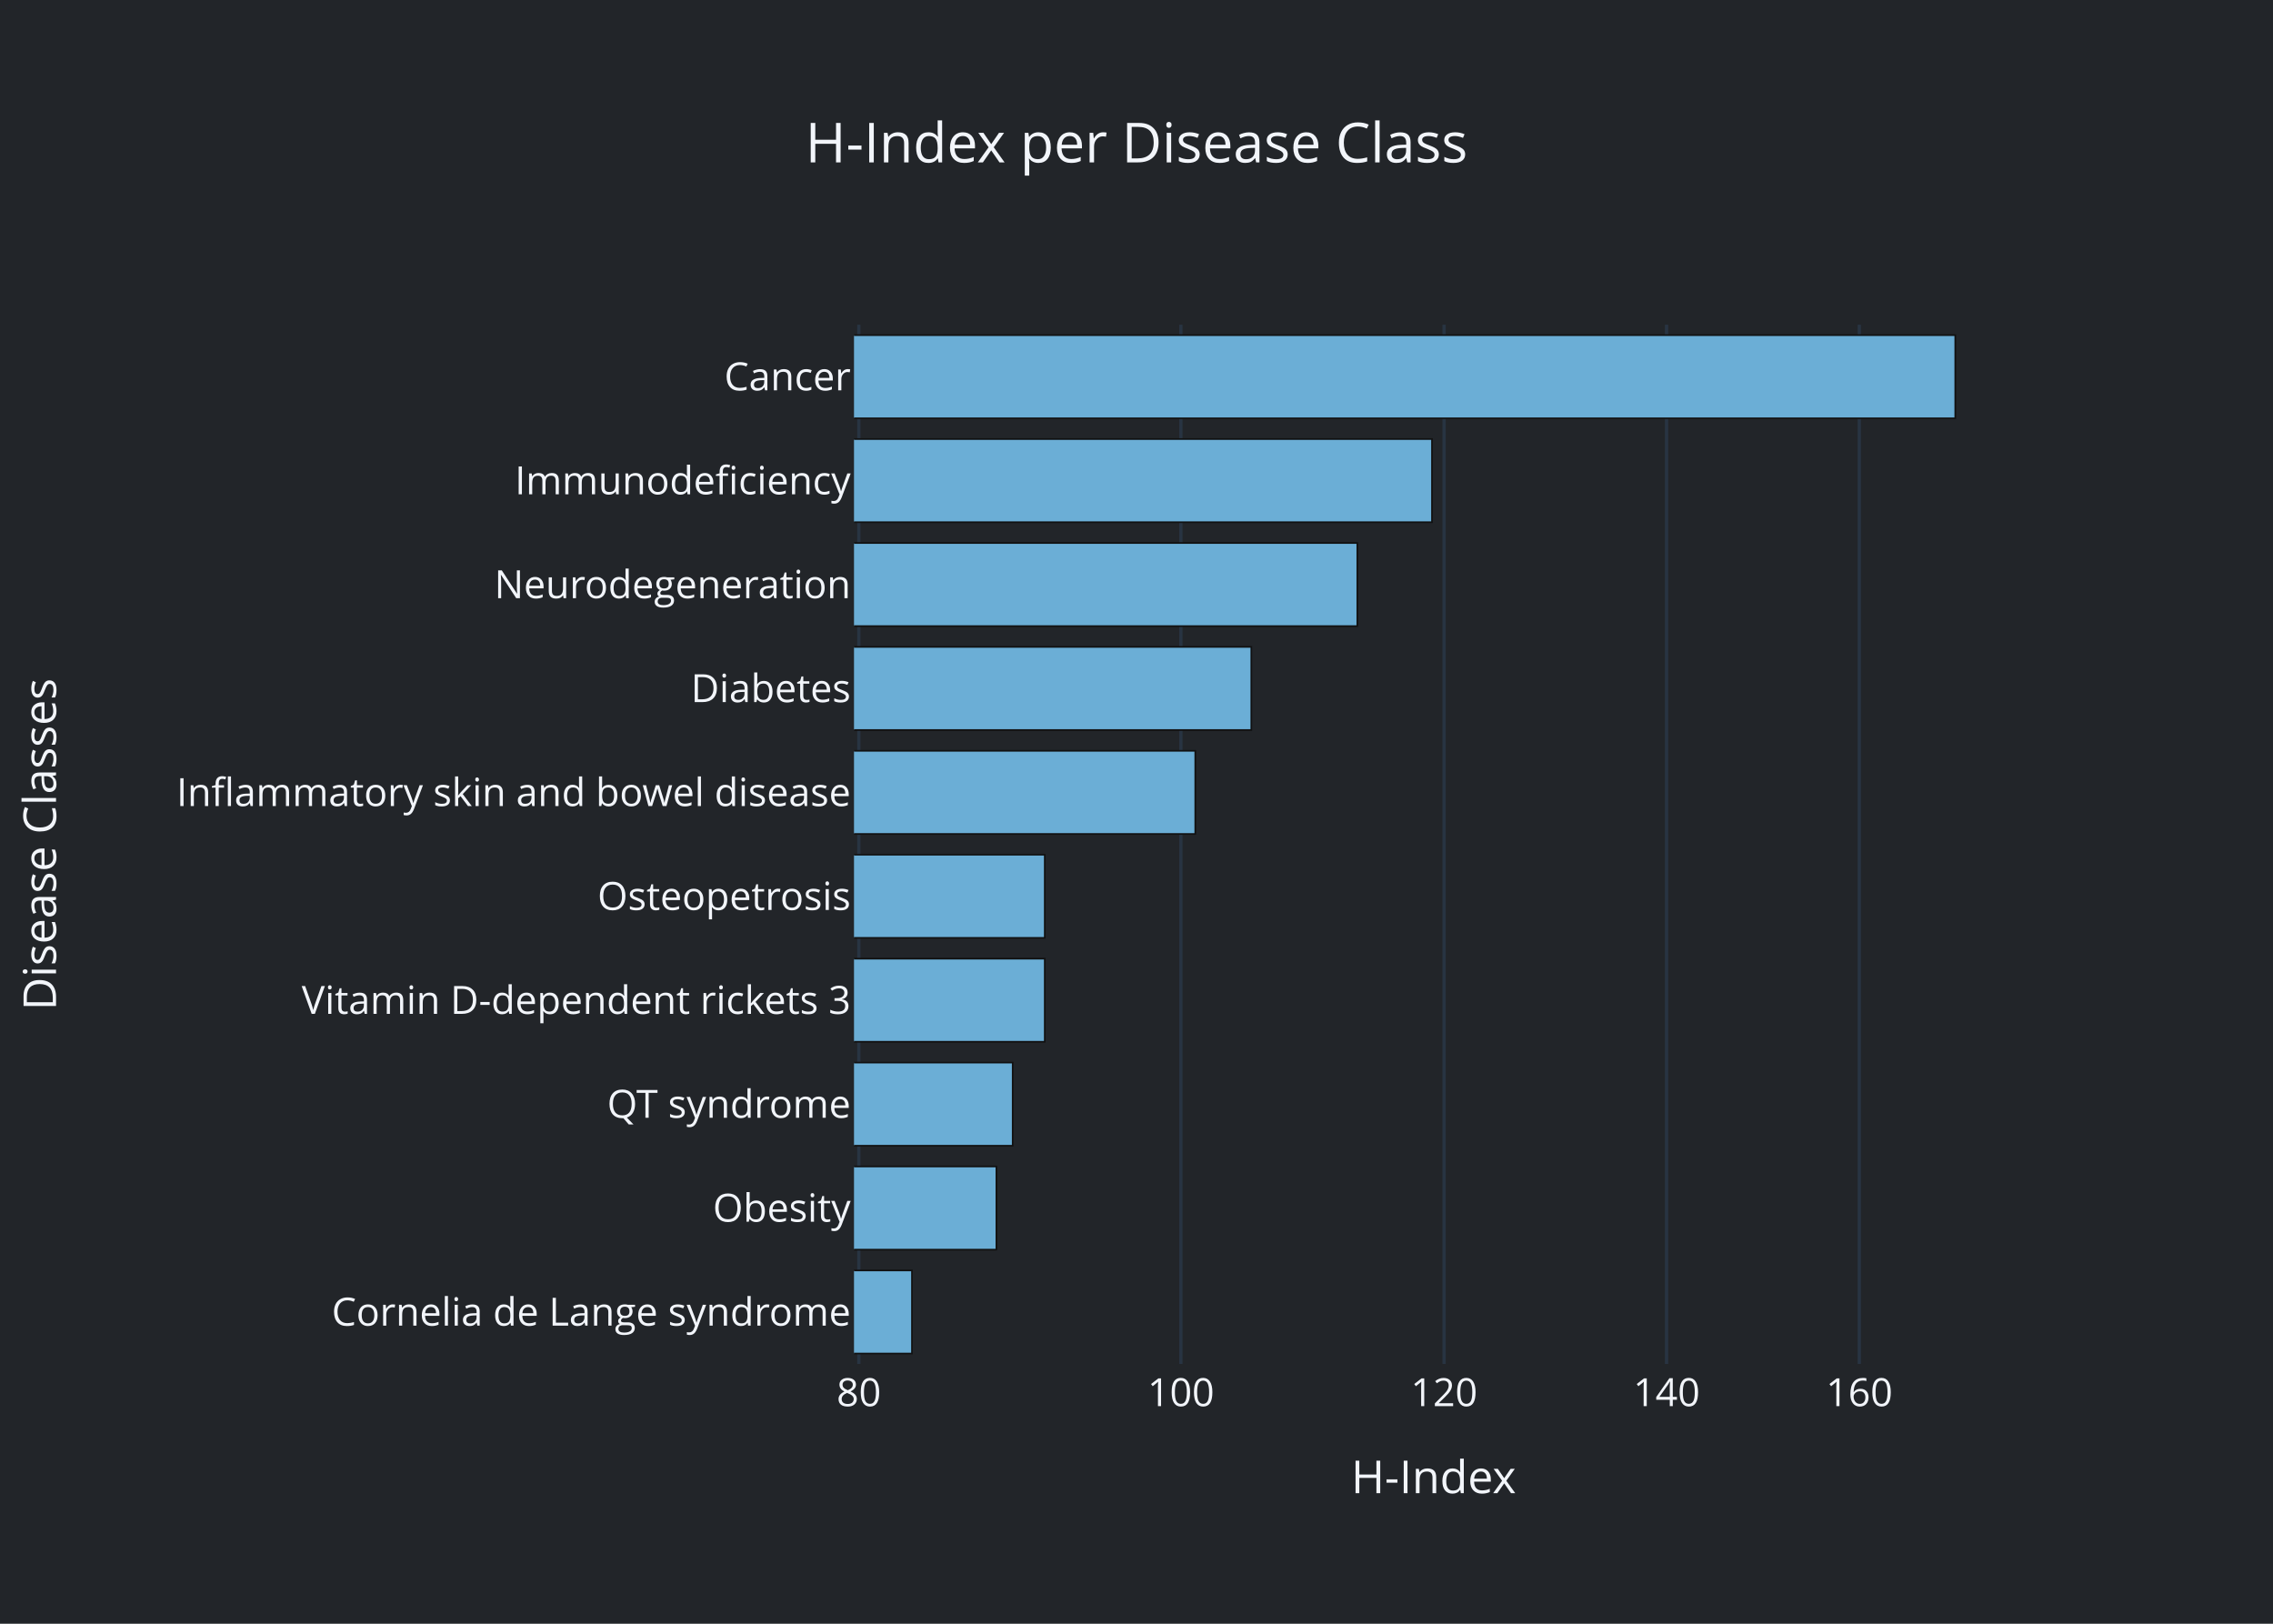
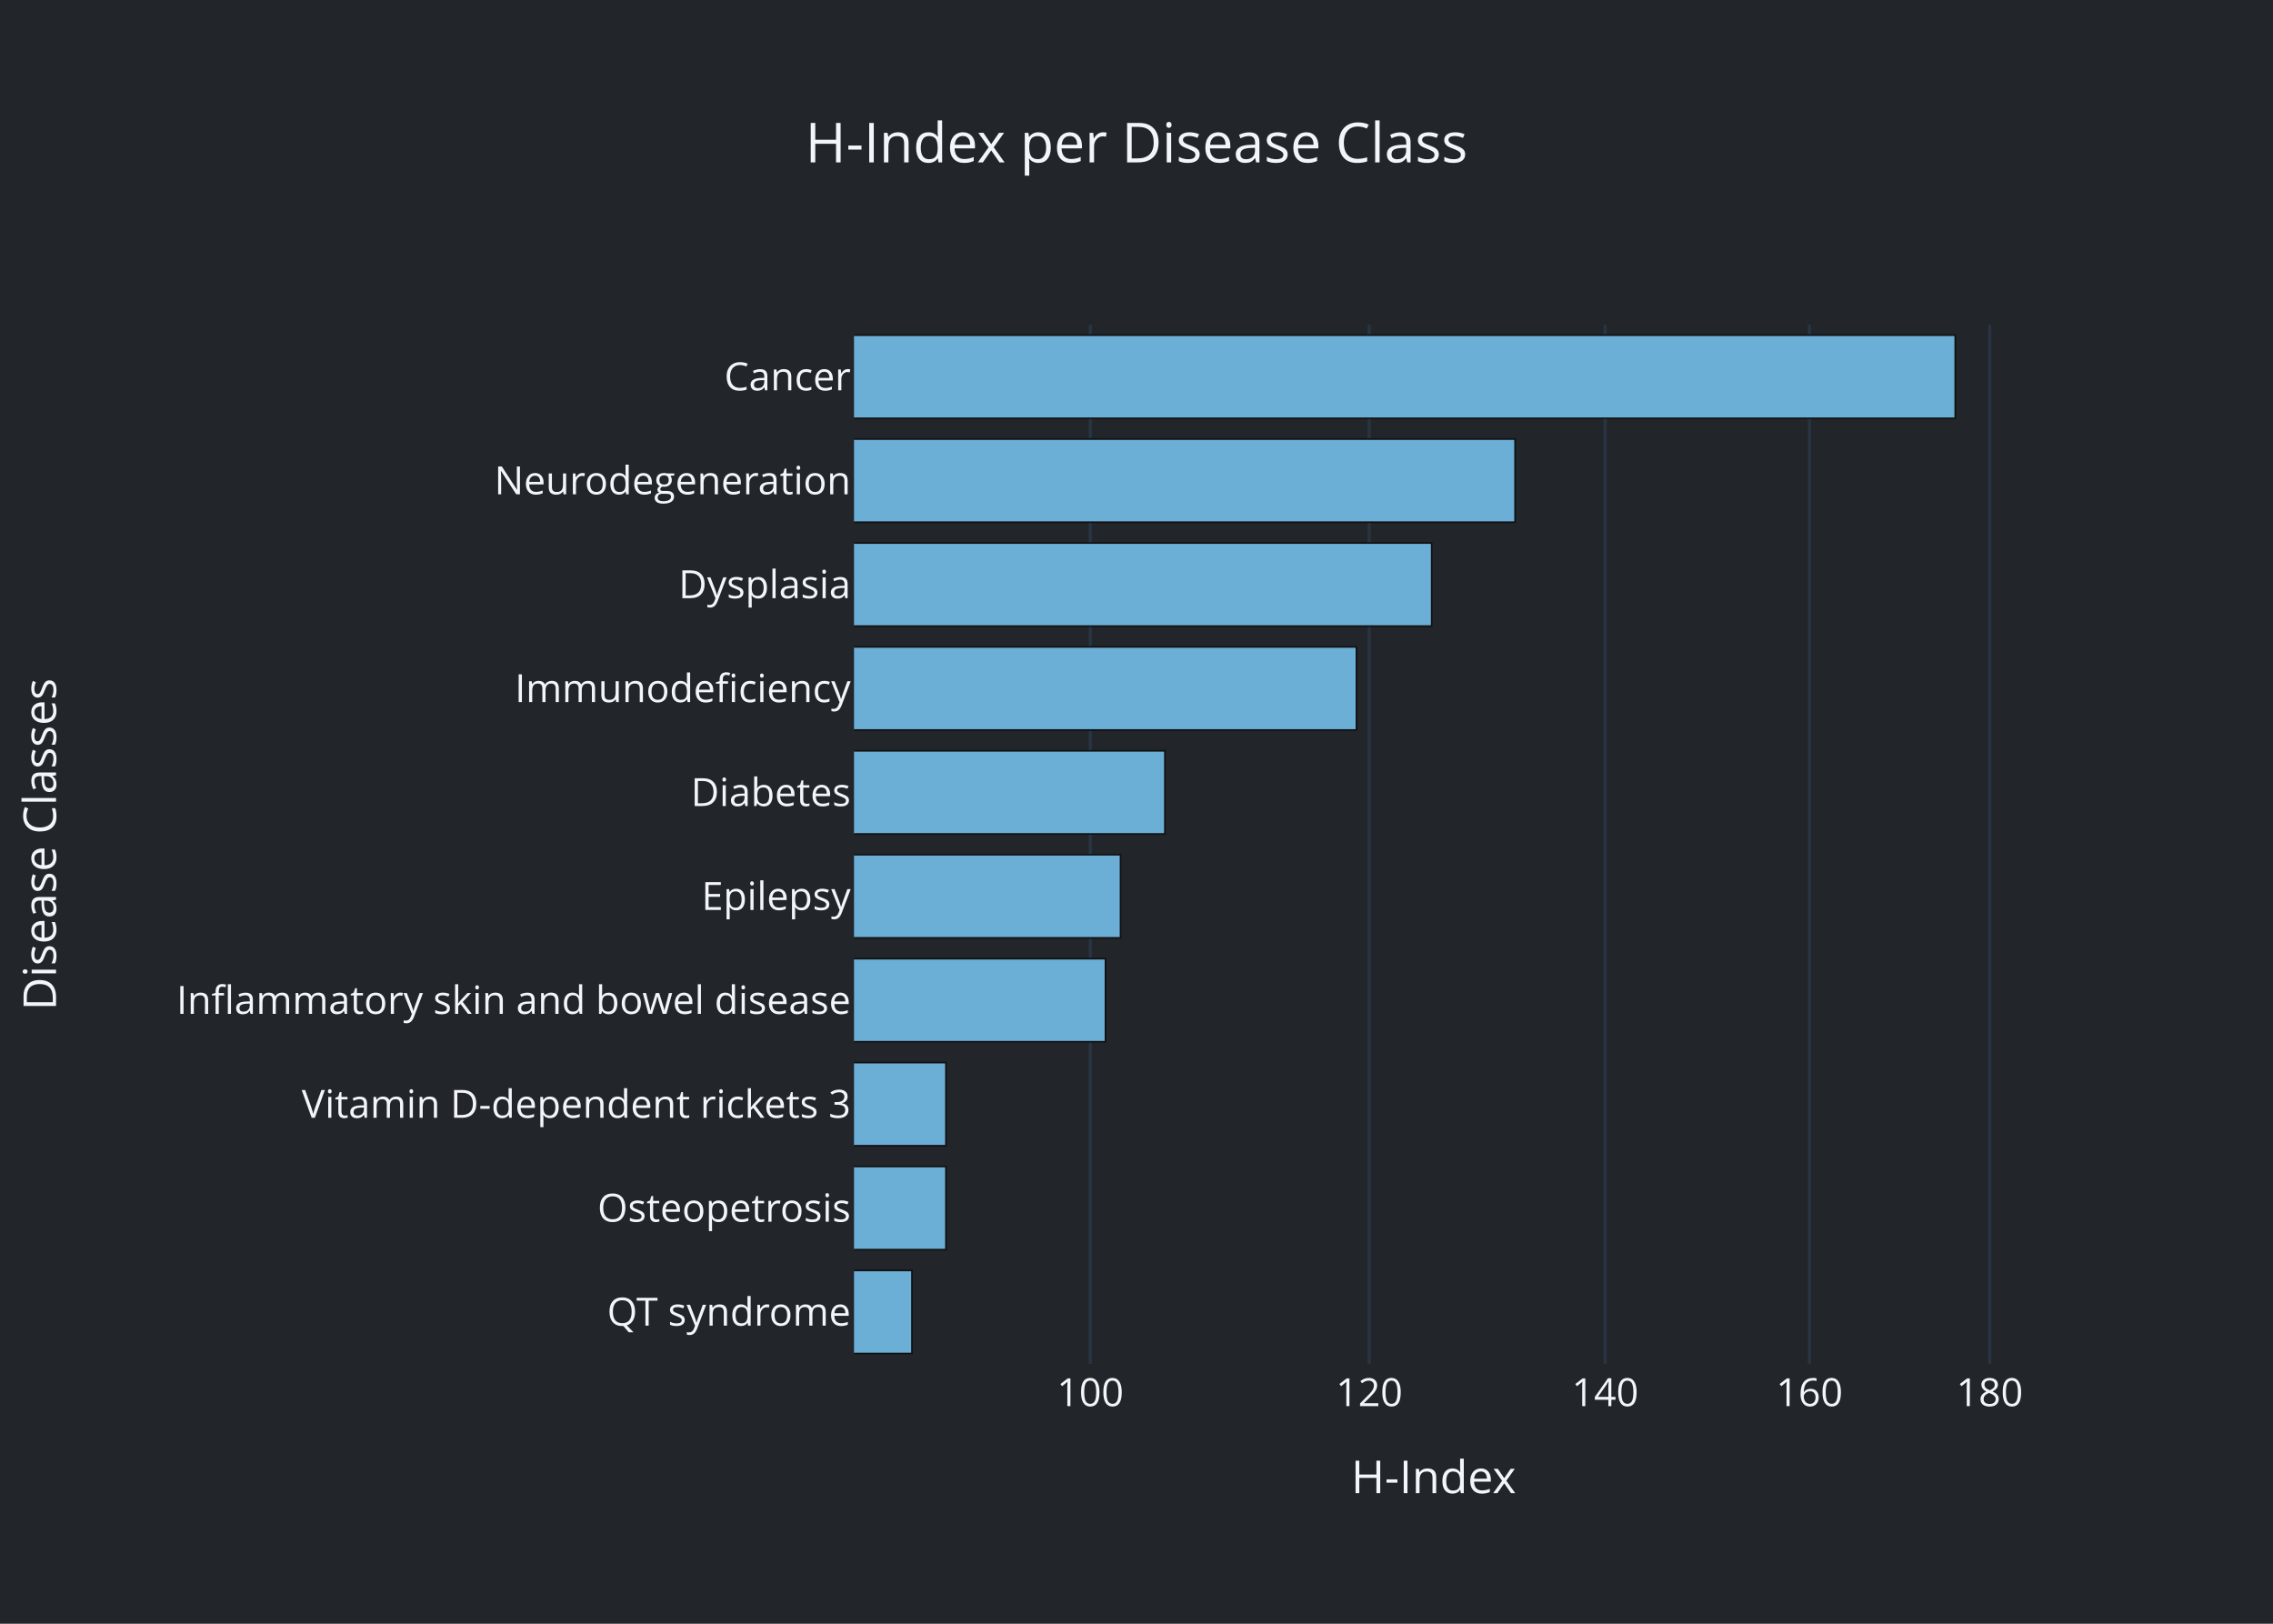
<svg xmlns="http://www.w3.org/2000/svg" class="main-svg" width="700" height="500" style="" viewBox="0 0 700 500">
  <rect x="0" y="0" width="700" height="500" style="fill: rgb(34, 37, 41); fill-opacity: 1;" />
-   <defs id="defs-45a6be">
+   <defs id="defs-854a60">
    <g class="clips">
-       <clipPath id="clip45a6bexyplot" class="plotclip">
+       <clipPath id="clip854a60xyplot" class="plotclip">
        <rect width="357" height="320" />
      </clipPath>
-       <clipPath class="axesclip" id="clip45a6bex">
+       <clipPath class="axesclip" id="clip854a60x">
        <rect x="263" y="0" width="357" height="500" />
      </clipPath>
-       <clipPath class="axesclip" id="clip45a6bey">
+       <clipPath class="axesclip" id="clip854a60y">
        <rect x="0" y="100" width="700" height="320" />
      </clipPath>
-       <clipPath class="axesclip" id="clip45a6bexy">
+       <clipPath class="axesclip" id="clip854a60xy">
        <rect x="263" y="100" width="357" height="320" />
      </clipPath>
    </g>
    <g class="gradients" />
    <g class="patterns" />
  </defs>
  <g class="bglayer" />
  <g class="layer-below">
    <g class="imagelayer" />
    <g class="shapelayer" />
  </g>
  <g class="cartesianlayer">
    <g class="subplot xy">
      <g class="layer-subplot">
        <g class="shapelayer" />
        <g class="imagelayer" />
      </g>
      <g class="minor-gridlayer">
        <g class="x" />
        <g class="y" />
      </g>
      <g class="gridlayer">
        <g class="x">
-           <path class="xgrid crisp" transform="translate(264.49,0)" d="M0,100v320" style="stroke: rgb(40, 52, 66); stroke-opacity: 1; stroke-width: 1px;" />
-           <path class="xgrid crisp" transform="translate(363.67,0)" d="M0,100v320" style="stroke: rgb(40, 52, 66); stroke-opacity: 1; stroke-width: 1px;" />
-           <path class="xgrid crisp" transform="translate(444.72,0)" d="M0,100v320" style="stroke: rgb(40, 52, 66); stroke-opacity: 1; stroke-width: 1px;" />
-           <path class="xgrid crisp" transform="translate(513.24,0)" d="M0,100v320" style="stroke: rgb(40, 52, 66); stroke-opacity: 1; stroke-width: 1px;" />
-           <path class="xgrid crisp" transform="translate(572.59,0)" d="M0,100v320" style="stroke: rgb(40, 52, 66); stroke-opacity: 1; stroke-width: 1px;" />
+           <path class="xgrid crisp" transform="translate(335.76,0)" d="M0,100v320" style="stroke: rgb(40, 52, 66); stroke-opacity: 1; stroke-width: 1px;" />
+           <path class="xgrid crisp" transform="translate(421.68,0)" d="M0,100v320" style="stroke: rgb(40, 52, 66); stroke-opacity: 1; stroke-width: 1px;" />
+           <path class="xgrid crisp" transform="translate(494.32,0)" d="M0,100v320" style="stroke: rgb(40, 52, 66); stroke-opacity: 1; stroke-width: 1px;" />
+           <path class="xgrid crisp" transform="translate(557.24,0)" d="M0,100v320" style="stroke: rgb(40, 52, 66); stroke-opacity: 1; stroke-width: 1px;" />
+           <path class="xgrid crisp" transform="translate(612.74,0)" d="M0,100v320" style="stroke: rgb(40, 52, 66); stroke-opacity: 1; stroke-width: 1px;" />
        </g>
        <g class="y" />
      </g>
      <g class="zerolinelayer" />
      <g class="layer-between">
        <g class="shapelayer" />
        <g class="imagelayer" />
      </g>
      <path class="xlines-below" />
      <path class="ylines-below" />
      <g class="overlines-below" />
      <g class="xaxislayer-below" />
      <g class="yaxislayer-below" />
      <g class="overaxes-below" />
      <g class="overplot">
-         <g class="xy" transform="translate(263,100)" clip-path="url(#clip45a6bexyplot)">
+         <g class="xy" transform="translate(263,100)" clip-path="url(#clip854a60xyplot)">
          <g class="barlayer mlayer">
            <g class="trace bars" style="opacity: 1;">
              <g class="points">
                <g class="point">
                  <path d="M-3391.5,28.8V3.2H339.15V28.8Z" style="vector-effect: none; opacity: 1; stroke-width: 0.5px; fill: rgb(107, 174, 214); fill-opacity: 1; stroke: rgb(17, 17, 17); stroke-opacity: 1;" />
                </g>
                <g class="point">
-                   <path d="M-3391.5,60.8V35.2H178V60.8Z" style="vector-effect: none; opacity: 1; stroke-width: 0.5px; fill: rgb(107, 174, 214); fill-opacity: 1; stroke: rgb(17, 17, 17); stroke-opacity: 1;" />
+                   <path d="M-3391.5,60.8V35.2H203.59V60.8Z" style="vector-effect: none; opacity: 1; stroke-width: 0.5px; fill: rgb(107, 174, 214); fill-opacity: 1; stroke: rgb(17, 17, 17); stroke-opacity: 1;" />
                </g>
                <g class="point">
-                   <path d="M-3391.5,92.8V67.2H155V92.8Z" style="vector-effect: none; opacity: 1; stroke-width: 0.5px; fill: rgb(107, 174, 214); fill-opacity: 1; stroke: rgb(17, 17, 17); stroke-opacity: 1;" />
+                   <path d="M-3391.5,92.8V67.2H177.91V92.8Z" style="vector-effect: none; opacity: 1; stroke-width: 0.5px; fill: rgb(107, 174, 214); fill-opacity: 1; stroke: rgb(17, 17, 17); stroke-opacity: 1;" />
                </g>
                <g class="point">
-                   <path d="M-3391.5,124.8V99.2H122.36V124.8Z" style="vector-effect: none; opacity: 1; stroke-width: 0.5px; fill: rgb(107, 174, 214); fill-opacity: 1; stroke: rgb(17, 17, 17); stroke-opacity: 1;" />
+                   <path d="M-3391.5,124.8V99.2H154.73V124.8Z" style="vector-effect: none; opacity: 1; stroke-width: 0.5px; fill: rgb(107, 174, 214); fill-opacity: 1; stroke: rgb(17, 17, 17); stroke-opacity: 1;" />
                </g>
                <g class="point">
-                   <path d="M-3391.5,156.8V131.2H105.1V156.8Z" style="vector-effect: none; opacity: 1; stroke-width: 0.5px; fill: rgb(107, 174, 214); fill-opacity: 1; stroke: rgb(17, 17, 17); stroke-opacity: 1;" />
+                   <path d="M-3391.5,156.8V131.2H95.75V156.8Z" style="vector-effect: none; opacity: 1; stroke-width: 0.5px; fill: rgb(107, 174, 214); fill-opacity: 1; stroke: rgb(17, 17, 17); stroke-opacity: 1;" />
                </g>
                <g class="point">
-                   <path d="M-3391.5,220.8V195.2H58.75V220.8Z" style="vector-effect: none; opacity: 1; stroke-width: 0.5px; fill: rgb(107, 174, 214); fill-opacity: 1; stroke: rgb(17, 17, 17); stroke-opacity: 1;" />
+                   <path d="M-3391.5,188.8V163.2H82.09V188.8Z" style="vector-effect: none; opacity: 1; stroke-width: 0.5px; fill: rgb(107, 174, 214); fill-opacity: 1; stroke: rgb(17, 17, 17); stroke-opacity: 1;" />
                </g>
                <g class="point">
-                   <path d="M-3391.5,188.8V163.2H58.75V188.8Z" style="vector-effect: none; opacity: 1; stroke-width: 0.5px; fill: rgb(107, 174, 214); fill-opacity: 1; stroke: rgb(17, 17, 17); stroke-opacity: 1;" />
+                   <path d="M-3391.5,220.8V195.2H77.45V220.8Z" style="vector-effect: none; opacity: 1; stroke-width: 0.5px; fill: rgb(107, 174, 214); fill-opacity: 1; stroke: rgb(17, 17, 17); stroke-opacity: 1;" />
                </g>
                <g class="point">
-                   <path d="M-3391.5,252.8V227.2H48.87V252.8Z" style="vector-effect: none; opacity: 1; stroke-width: 0.5px; fill: rgb(107, 174, 214); fill-opacity: 1; stroke: rgb(17, 17, 17); stroke-opacity: 1;" />
+                   <path d="M-3391.5,284.8V259.2H28.32V284.8Z" style="vector-effect: none; opacity: 1; stroke-width: 0.5px; fill: rgb(107, 174, 214); fill-opacity: 1; stroke: rgb(17, 17, 17); stroke-opacity: 1;" />
                </g>
                <g class="point">
-                   <path d="M-3391.5,284.8V259.2H43.85V284.8Z" style="vector-effect: none; opacity: 1; stroke-width: 0.5px; fill: rgb(107, 174, 214); fill-opacity: 1; stroke: rgb(17, 17, 17); stroke-opacity: 1;" />
+                   <path d="M-3391.5,252.8V227.2H28.32V252.8Z" style="vector-effect: none; opacity: 1; stroke-width: 0.5px; fill: rgb(107, 174, 214); fill-opacity: 1; stroke: rgb(17, 17, 17); stroke-opacity: 1;" />
                </g>
                <g class="point">
                  <path d="M-3391.5,316.8V291.2H17.85V316.8Z" style="vector-effect: none; opacity: 1; stroke-width: 0.5px; fill: rgb(107, 174, 214); fill-opacity: 1; stroke: rgb(17, 17, 17); stroke-opacity: 1;" />
                </g>
              </g>
            </g>
          </g>
        </g>
      </g>
      <path class="xlines-above crisp" d="M0,0" style="fill: none;" />
      <path class="ylines-above crisp" d="M0,0" style="fill: none;" />
      <g class="overlines-above" />
      <g class="xaxislayer-above">
        <g class="xtick">
-           <text text-anchor="middle" x="0" y="433" transform="translate(264.49,0)" style="font-family: 'Open Sans', verdana, arial, sans-serif; font-size: 12px; fill: rgb(242, 245, 250); fill-opacity: 1; white-space: pre; opacity: 1;">80</text>
+           <text text-anchor="middle" x="0" y="433" transform="translate(335.76,0)" style="font-family: 'Open Sans', verdana, arial, sans-serif; font-size: 12px; fill: rgb(242, 245, 250); fill-opacity: 1; white-space: pre; opacity: 1;">100</text>
        </g>
        <g class="xtick">
-           <text text-anchor="middle" x="0" y="433" style="font-family: 'Open Sans', verdana, arial, sans-serif; font-size: 12px; fill: rgb(242, 245, 250); fill-opacity: 1; white-space: pre; opacity: 1;" transform="translate(363.67,0)">100</text>
+           <text text-anchor="middle" x="0" y="433" style="font-family: 'Open Sans', verdana, arial, sans-serif; font-size: 12px; fill: rgb(242, 245, 250); fill-opacity: 1; white-space: pre; opacity: 1;" transform="translate(421.68,0)">120</text>
        </g>
        <g class="xtick">
-           <text text-anchor="middle" x="0" y="433" style="font-family: 'Open Sans', verdana, arial, sans-serif; font-size: 12px; fill: rgb(242, 245, 250); fill-opacity: 1; white-space: pre; opacity: 1;" transform="translate(444.72,0)">120</text>
+           <text text-anchor="middle" x="0" y="433" style="font-family: 'Open Sans', verdana, arial, sans-serif; font-size: 12px; fill: rgb(242, 245, 250); fill-opacity: 1; white-space: pre; opacity: 1;" transform="translate(494.32,0)">140</text>
        </g>
        <g class="xtick">
-           <text text-anchor="middle" x="0" y="433" style="font-family: 'Open Sans', verdana, arial, sans-serif; font-size: 12px; fill: rgb(242, 245, 250); fill-opacity: 1; white-space: pre; opacity: 1;" transform="translate(513.24,0)">140</text>
+           <text text-anchor="middle" x="0" y="433" style="font-family: 'Open Sans', verdana, arial, sans-serif; font-size: 12px; fill: rgb(242, 245, 250); fill-opacity: 1; white-space: pre; opacity: 1;" transform="translate(557.24,0)">160</text>
        </g>
        <g class="xtick">
-           <text text-anchor="middle" x="0" y="433" style="font-family: 'Open Sans', verdana, arial, sans-serif; font-size: 12px; fill: rgb(242, 245, 250); fill-opacity: 1; white-space: pre; opacity: 1;" transform="translate(572.59,0)">160</text>
+           <text text-anchor="middle" x="0" y="433" style="font-family: 'Open Sans', verdana, arial, sans-serif; font-size: 12px; fill: rgb(242, 245, 250); fill-opacity: 1; white-space: pre; opacity: 1;" transform="translate(612.74,0)">180</text>
        </g>
      </g>
      <g class="yaxislayer-above">
        <g class="ytick">
-           <text text-anchor="end" x="262" y="4.2" transform="translate(0,404)" style="font-family: 'Open Sans', verdana, arial, sans-serif; font-size: 12px; fill: rgb(242, 245, 250); fill-opacity: 1; white-space: pre; opacity: 1;">Cornelia de Lange syndrome</text>
+           <text text-anchor="end" x="262" y="4.2" transform="translate(0,404)" style="font-family: 'Open Sans', verdana, arial, sans-serif; font-size: 12px; fill: rgb(242, 245, 250); fill-opacity: 1; white-space: pre; opacity: 1;">QT syndrome</text>
        </g>
        <g class="ytick">
-           <text text-anchor="end" x="262" y="4.2" transform="translate(0,372)" style="font-family: 'Open Sans', verdana, arial, sans-serif; font-size: 12px; fill: rgb(242, 245, 250); fill-opacity: 1; white-space: pre; opacity: 1;">Obesity</text>
+           <text text-anchor="end" x="262" y="4.2" transform="translate(0,372)" style="font-family: 'Open Sans', verdana, arial, sans-serif; font-size: 12px; fill: rgb(242, 245, 250); fill-opacity: 1; white-space: pre; opacity: 1;">Osteopetrosis</text>
        </g>
        <g class="ytick">
-           <text text-anchor="end" x="262" y="4.2" transform="translate(0,340)" style="font-family: 'Open Sans', verdana, arial, sans-serif; font-size: 12px; fill: rgb(242, 245, 250); fill-opacity: 1; white-space: pre; opacity: 1;">QT syndrome</text>
+           <text text-anchor="end" x="262" y="4.2" transform="translate(0,340)" style="font-family: 'Open Sans', verdana, arial, sans-serif; font-size: 12px; fill: rgb(242, 245, 250); fill-opacity: 1; white-space: pre; opacity: 1;">Vitamin D-dependent rickets 3</text>
        </g>
        <g class="ytick">
-           <text text-anchor="end" x="262" y="4.2" transform="translate(0,308)" style="font-family: 'Open Sans', verdana, arial, sans-serif; font-size: 12px; fill: rgb(242, 245, 250); fill-opacity: 1; white-space: pre; opacity: 1;">Vitamin D-dependent rickets 3</text>
+           <text text-anchor="end" x="262" y="4.2" transform="translate(0,308)" style="font-family: 'Open Sans', verdana, arial, sans-serif; font-size: 12px; fill: rgb(242, 245, 250); fill-opacity: 1; white-space: pre; opacity: 1;">Inflammatory skin and bowel disease</text>
        </g>
        <g class="ytick">
-           <text text-anchor="end" x="262" y="4.2" transform="translate(0,276)" style="font-family: 'Open Sans', verdana, arial, sans-serif; font-size: 12px; fill: rgb(242, 245, 250); fill-opacity: 1; white-space: pre; opacity: 1;">Osteopetrosis</text>
+           <text text-anchor="end" x="262" y="4.2" transform="translate(0,276)" style="font-family: 'Open Sans', verdana, arial, sans-serif; font-size: 12px; fill: rgb(242, 245, 250); fill-opacity: 1; white-space: pre; opacity: 1;">Epilepsy</text>
        </g>
        <g class="ytick">
-           <text text-anchor="end" x="262" y="4.2" transform="translate(0,244)" style="font-family: 'Open Sans', verdana, arial, sans-serif; font-size: 12px; fill: rgb(242, 245, 250); fill-opacity: 1; white-space: pre; opacity: 1;">Inflammatory skin and bowel disease</text>
+           <text text-anchor="end" x="262" y="4.2" transform="translate(0,244)" style="font-family: 'Open Sans', verdana, arial, sans-serif; font-size: 12px; fill: rgb(242, 245, 250); fill-opacity: 1; white-space: pre; opacity: 1;">Diabetes</text>
        </g>
        <g class="ytick">
-           <text text-anchor="end" x="262" y="4.2" transform="translate(0,212)" style="font-family: 'Open Sans', verdana, arial, sans-serif; font-size: 12px; fill: rgb(242, 245, 250); fill-opacity: 1; white-space: pre; opacity: 1;">Diabetes</text>
+           <text text-anchor="end" x="262" y="4.2" transform="translate(0,212)" style="font-family: 'Open Sans', verdana, arial, sans-serif; font-size: 12px; fill: rgb(242, 245, 250); fill-opacity: 1; white-space: pre; opacity: 1;">Immunodeficiency</text>
        </g>
        <g class="ytick">
-           <text text-anchor="end" x="262" y="4.2" transform="translate(0,180)" style="font-family: 'Open Sans', verdana, arial, sans-serif; font-size: 12px; fill: rgb(242, 245, 250); fill-opacity: 1; white-space: pre; opacity: 1;">Neurodegeneration</text>
+           <text text-anchor="end" x="262" y="4.2" transform="translate(0,180)" style="font-family: 'Open Sans', verdana, arial, sans-serif; font-size: 12px; fill: rgb(242, 245, 250); fill-opacity: 1; white-space: pre; opacity: 1;">Dysplasia</text>
        </g>
        <g class="ytick">
-           <text text-anchor="end" x="262" y="4.2" transform="translate(0,148)" style="font-family: 'Open Sans', verdana, arial, sans-serif; font-size: 12px; fill: rgb(242, 245, 250); fill-opacity: 1; white-space: pre; opacity: 1;">Immunodeficiency</text>
+           <text text-anchor="end" x="262" y="4.2" transform="translate(0,148)" style="font-family: 'Open Sans', verdana, arial, sans-serif; font-size: 12px; fill: rgb(242, 245, 250); fill-opacity: 1; white-space: pre; opacity: 1;">Neurodegeneration</text>
        </g>
        <g class="ytick">
          <text text-anchor="end" x="262" y="4.2" transform="translate(0,116)" style="font-family: 'Open Sans', verdana, arial, sans-serif; font-size: 12px; fill: rgb(242, 245, 250); fill-opacity: 1; white-space: pre; opacity: 1;">Cancer</text>
        </g>
      </g>
      <g class="overaxes-above" />
    </g>
  </g>
  <g class="polarlayer" />
  <g class="smithlayer" />
  <g class="ternarylayer" />
  <g class="geolayer" />
  <g class="funnelarealayer" />
  <g class="pielayer" />
  <g class="iciclelayer" />
  <g class="treemaplayer" />
  <g class="sunburstlayer" />
  <g class="glimages" />
-   <defs id="topdefs-45a6be">
+   <defs id="topdefs-854a60">
    <g class="clips" />
  </defs>
  <g class="layer-above">
    <g class="imagelayer" />
    <g class="shapelayer" />
  </g>
  <g class="infolayer">
    <g class="g-gtitle">
      <text class="gtitle" x="350" y="50" text-anchor="middle" dy="0em" style="opacity: 1; font-family: 'Open Sans', verdana, arial, sans-serif; font-size: 17px; fill: rgb(242, 245, 250); fill-opacity: 1; white-space: pre;">H-Index per Disease Class</text>
    </g>
    <g class="g-xtitle">
      <text class="xtitle" x="441.5" y="459.8" text-anchor="middle" style="opacity: 1; font-family: 'Open Sans', verdana, arial, sans-serif; font-size: 14px; fill: rgb(242, 245, 250); fill-opacity: 1; white-space: pre;">H-Index</text>
    </g>
    <g class="g-ytitle">
      <text class="ytitle" transform="rotate(-90,17.25625,260)" x="17.256" y="260" text-anchor="middle" style="opacity: 1; font-family: 'Open Sans', verdana, arial, sans-serif; font-size: 14px; fill: rgb(242, 245, 250); fill-opacity: 1; white-space: pre;">Disease Classes</text>
    </g>
  </g>
</svg>
